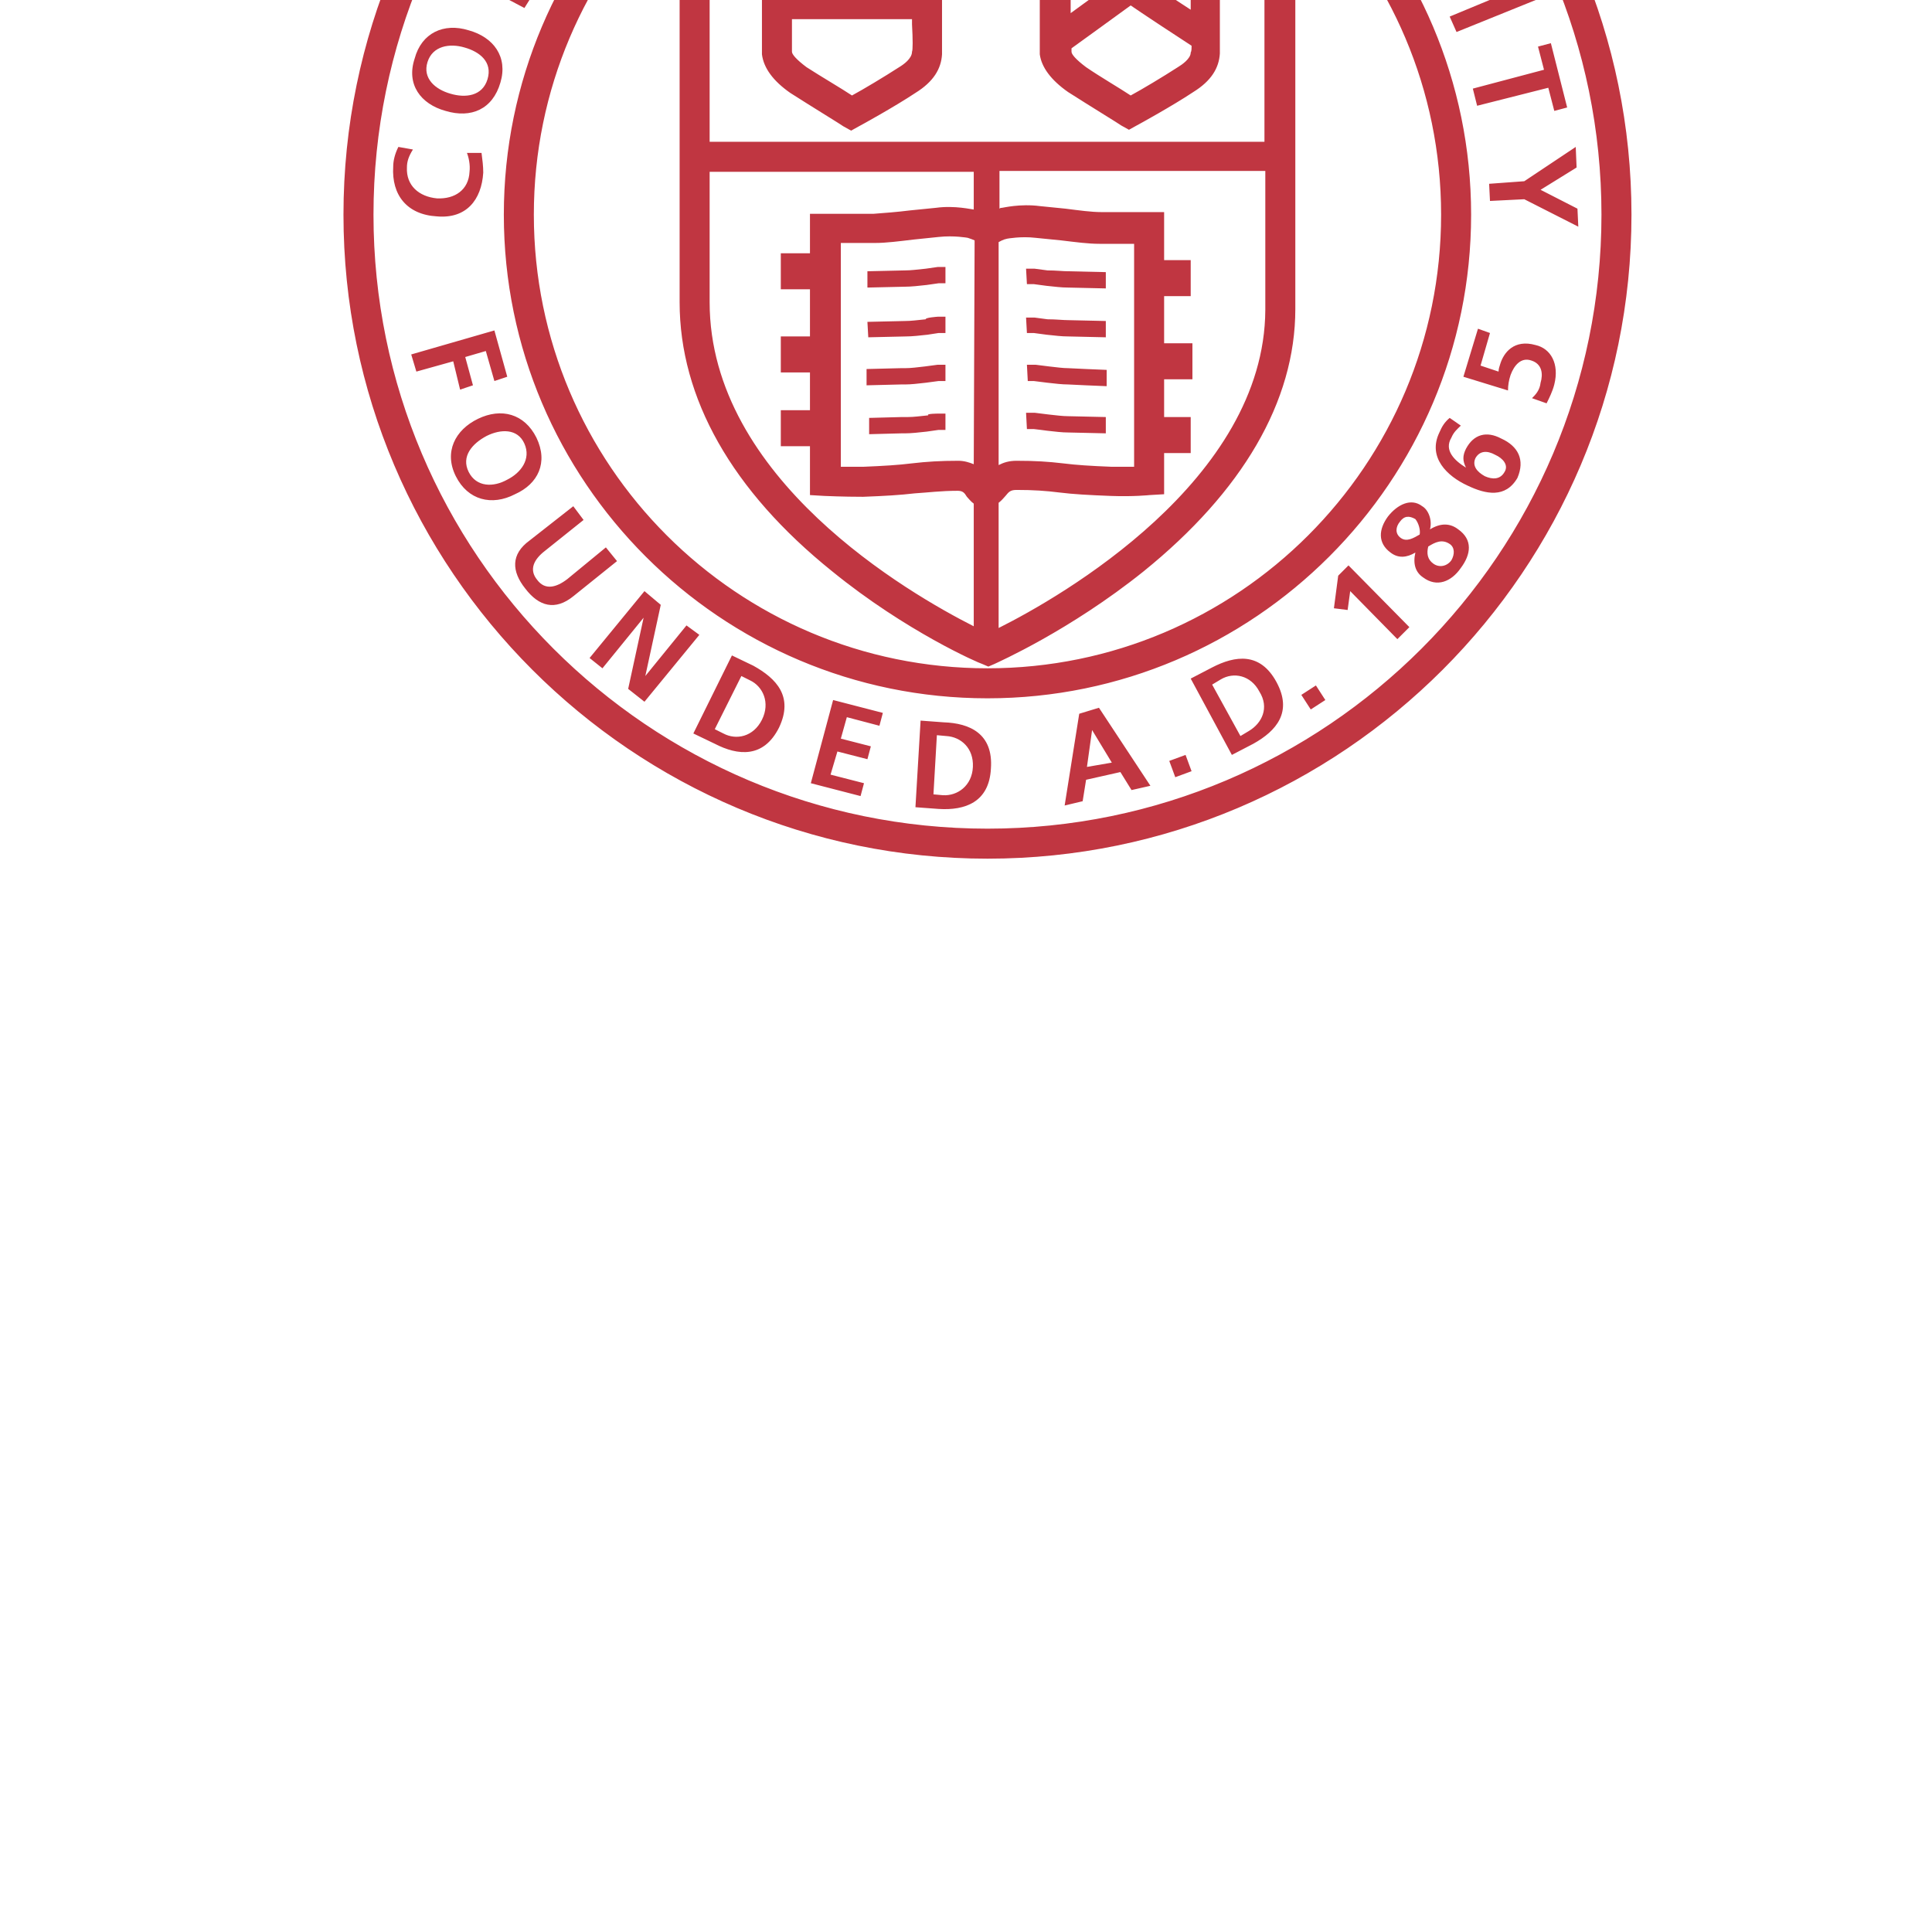
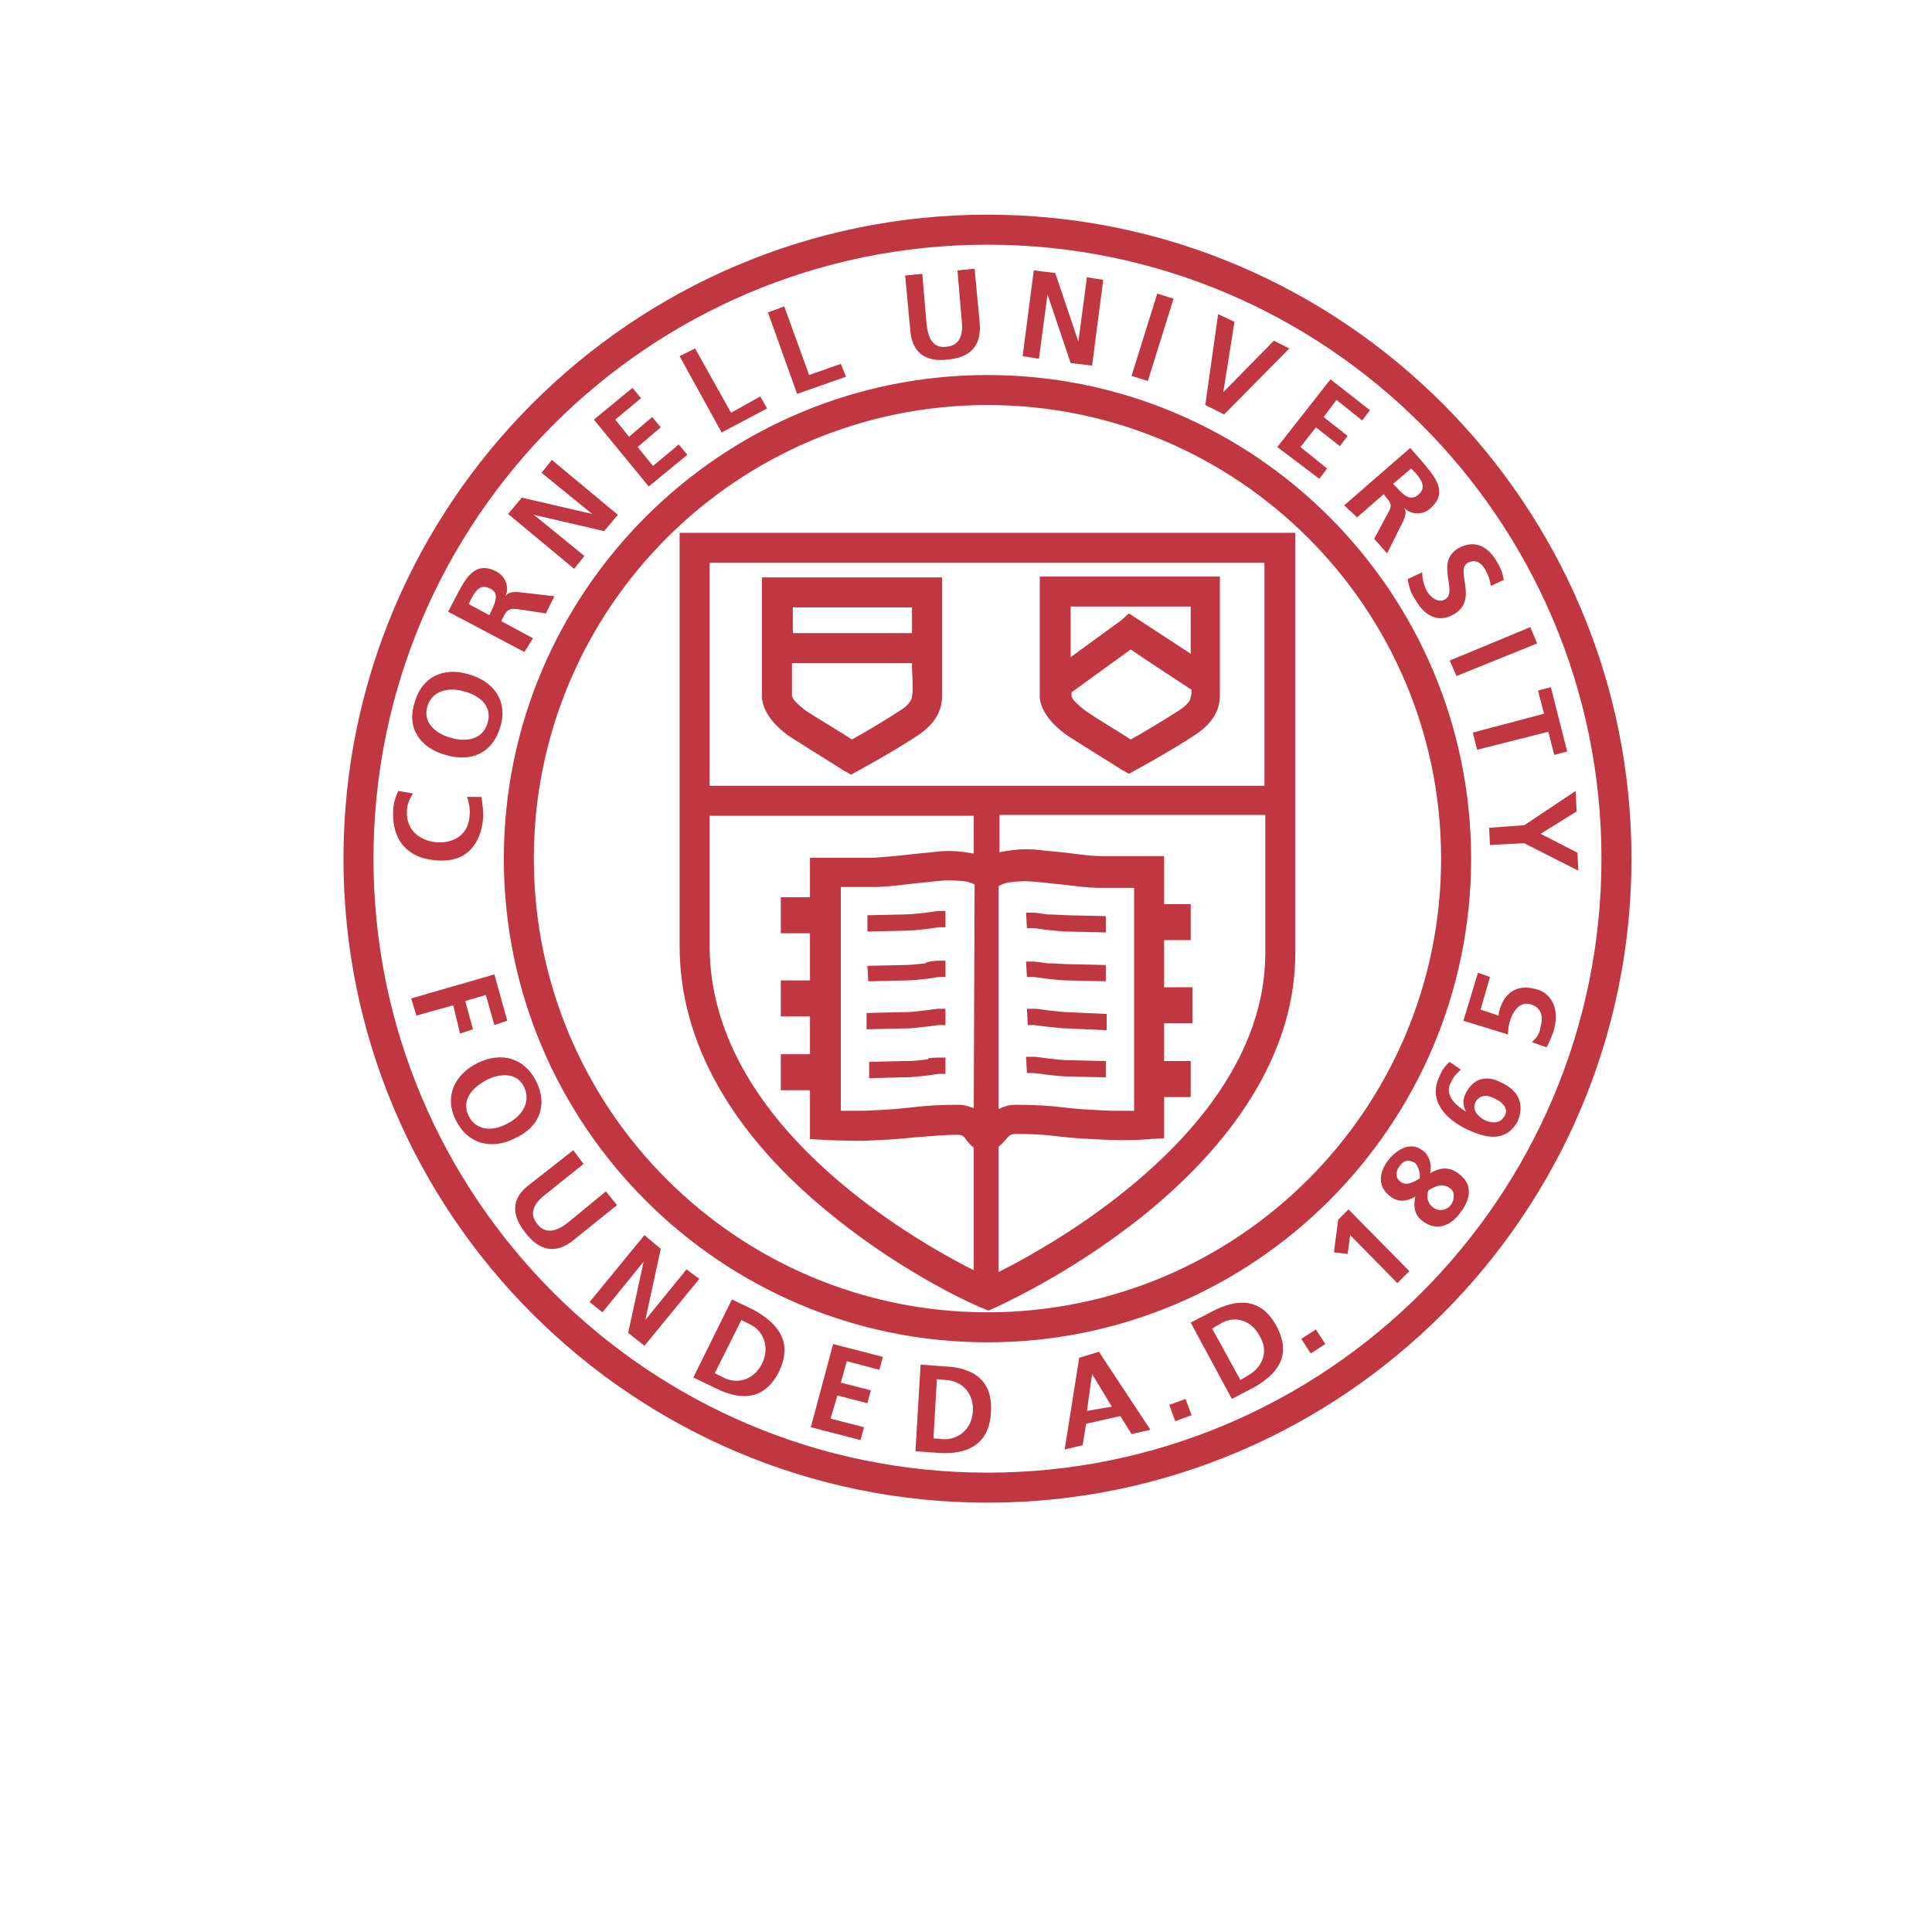
- <svg xmlns="http://www.w3.org/2000/svg" clip-rule="evenodd" fill-rule="evenodd" stroke-linejoin="round" stroke-miterlimit="1.414" viewBox="50 150 450 450">
+ <svg xmlns="http://www.w3.org/2000/svg" clip-rule="evenodd" fill-rule="evenodd" stroke-linejoin="round" stroke-miterlimit="1.414" viewBox="50 0 450 450">
  <path d="m224 89.145c-43.47 0-78.855 35.385-78.855 78.855s35.385 78.855 78.855 78.855 78.855-35.385 78.855-78.855-35.385-78.855-78.855-78.855zm0 154.035c-41.475 0-75.18-33.705-75.18-75.18s33.705-75.18 75.18-75.18 75.18 33.705 75.18 75.18-33.705 75.18-75.18 75.18zm0-134.4c-32.655 0-59.22 26.565-59.22 59.22s26.565 59.22 59.22 59.22 59.22-26.565 59.22-59.22-26.565-59.22-59.22-59.22zm0 114.765c-30.66 0-55.545-24.885-55.545-55.545s24.885-55.545 55.545-55.545 55.545 24.885 55.545 55.545-24.885 55.545-55.545 55.545zm-37.695-95.445v50.61c0 11.76 6.405 23.1 18.69 32.97 9.03 7.35 17.955 11.235 18.375 11.34l.735.315.735-.315c.42-.21 9.24-4.095 18.27-11.34 12.075-9.765 18.585-20.79 18.585-32.13v-51.45zm71.61 3.675v27.3h-67.935v-27.3zm-15.96 67.095h-2.73c-2.625-.105-4.305-.21-5.985-.42-1.785-.21-3.36-.315-5.67-.315-.945 0-1.575.21-2.205.525v-27.3c.21-.105.525-.315 1.05-.42 0 0 1.68-.315 3.465-.105l3.15.315c1.785.21 3.255.42 4.725.42h4.2zm-19.635-.315c-.525-.21-1.155-.42-1.89-.42-2.205 0-3.885.105-5.67.315-1.68.21-3.465.315-5.985.42h-2.73v-27.405h4.2c1.365 0 2.94-.21 4.725-.42l3.045-.315c1.89-.21 3.57.105 3.57.105.315.105.63.21.84.315zm-32.34-19.845v-15.96h32.34v4.62c-.21 0-2.31-.525-4.62-.21l-3.15.315c-1.68.21-3.15.315-4.515.42h-3.99-3.78v4.83h-3.57v4.41h3.57v5.775h-3.57v4.41h3.57v4.62h-3.57v4.41h3.57v5.985l1.785.105c.105 0 2.205.105 4.725.105 2.73-.105 4.515-.21 6.3-.42 1.68-.105 3.255-.315 5.25-.315.63 0 .84.21 1.155.735.21.21.42.525.84.84v15.015c-7.875-3.99-32.34-18.06-32.34-39.69zm35.385 39.9v-15.33c.42-.315.63-.63.84-.84.42-.525.63-.735 1.365-.735 2.1 0 3.57.105 5.25.315s3.57.315 6.3.42 4.725-.105 4.725-.105l1.785-.105v-5.04h3.255v-4.41h-3.255v-4.62h3.465v-4.41h-3.465v-5.775h3.255v-4.41h-3.255v-5.88h-3.675-3.99c-1.26 0-2.73-.21-4.41-.42l-3.15-.315c-2.415-.315-4.515.21-4.62.21s-.21 0-.315.105v-4.62h32.55v17.01c-.105 20.895-25.095 35.175-32.655 38.955zm-25.515-65.52c2.625 1.68 6.405 3.99 6.51 4.095l.945.525.945-.525c.21-.105 4.41-2.415 6.93-4.095 2.205-1.365 3.15-2.94 3.255-4.725v-12.915-1.89h-22.05v14.805c.21 1.68 1.365 3.255 3.465 4.725zm14.91-5.04c0 .84-1.05 1.575-1.575 1.89-1.785 1.155-4.41 2.73-5.775 3.465-1.26-.84-3.78-2.31-5.565-3.465-1.26-.945-1.785-1.575-1.785-1.89v-3.99h14.7v.63c.105 1.89.105 3.15 0 3.36zm0-10.815v3.15h-14.595v-3.15zm19.11 15.75c2.625 1.68 6.405 3.99 6.51 4.095l.945.525.945-.525c.21-.105 4.41-2.415 6.93-4.095 2.205-1.365 3.15-2.94 3.255-4.725v-12.915-1.89h-22.05v14.91c.21 1.575 1.365 3.15 3.465 4.62zm15.015-4.83c0 .735-1.05 1.47-1.575 1.785-1.785 1.155-4.41 2.73-5.775 3.465-1.26-.84-3.78-2.31-5.46-3.465-1.26-.945-1.785-1.575-1.785-1.89v-.42s5.67-4.095 7.245-5.25c1.365.945 5.985 3.99 7.455 4.935 0 .42 0 .63-.105.84 0-.105 0 0 0 0zm-14.7-11.025h14.7v5.775l-7.56-4.935-.945.84-6.195 4.515v-1.68c0-1.575 0-3.15 0-4.515zm-.315 37.8 4.62.105v1.995l-4.62-.105c-.84 0-1.575-.105-2.625-.21l-1.575-.21h-.84l-.105-1.89h1.05l1.575.21c1.05 0 1.89.105 2.52.105zm0 5.985 4.62.105v1.995l-4.62-.105c-.84 0-1.575-.105-2.625-.21l-1.575-.21h-.84l-.105-1.89h1.05l1.575.21c1.05 0 1.89.105 2.52.105zm-4.935 7.455-.105-1.995h1.05l1.68.21c.945.105 1.68.21 2.31.21l2.205.105 2.52.105v1.995l-2.52-.105-2.205-.105c-.735 0-1.575-.105-2.52-.21l-1.68-.21zm4.935 4.305 4.62.105v1.995l-4.62-.105c-.735 0-1.575-.105-2.52-.21 0 0-1.575-.21-1.68-.21h-.84l-.105-1.995h1.05l1.68.21c.945.105 1.785.21 2.415.21zm-24.57-15.75v-1.995l4.62-.105c.735 0 1.47-.105 2.52-.21l1.47-.21h.945v1.995h-.84l-1.47.21c-.945.105-1.89.21-2.625.21zm8.61 3.57h.945v1.995h-.84l-1.365.21c-.945.105-1.89.21-2.625.21l-4.62.105-.105-1.89 4.62-.105c.735 0 1.47-.105 2.52-.21-.105-.21 1.47-.315 1.47-.315zm0 5.88h.945v1.995h-.84l-1.575.21c-.945.105-1.785.21-2.52.21h-.525l-4.2.105v-1.995l4.2-.105h.525c.735 0 1.47-.105 2.415-.21zm0 5.985h.945v1.995h-.84l-1.47.21c-.945.105-1.89.21-2.625.21h-.42l-3.99.105v-1.995l3.99-.105h.735c.735 0 1.47-.105 2.52-.21-.315-.21 1.155-.21 1.155-.21zm-3.36-89.04-.63-6.72 2.1-.21.525 6.195c.21 1.785.84 2.94 2.415 2.73 1.575-.105 2.1-1.365 1.89-3.15l-.525-6.195 2.1-.21.63 6.72c.21 2.835-1.26 4.2-3.99 4.41-2.625.315-4.305-.84-4.515-3.57zm-32.025 19.11-6.72-8.19 4.725-3.885 1.05 1.26-3.15 2.625 1.68 2.1 2.835-2.415 1.05 1.26-2.835 2.415 1.89 2.31 3.15-2.625 1.05 1.26zm18.165-11.34-3.57-9.975 1.995-.735 3.045 8.4 3.885-1.365.63 1.575zm29.61-4.305-1.995-.315 1.365-10.5 2.625.315 2.835 8.4 1.05-7.875 1.995.315-1.365 10.5-2.625-.315-2.835-8.4zm-56.91 25.725-8.085-6.72 1.68-1.995 8.61 1.995-6.195-5.04 1.26-1.575 8.085 6.72-1.68 1.995-8.61-1.995 6.195 5.04zm-5.04 8.505-3.885-2.1.315-.63c.42-.84.84-.945 1.68-.84l3.465.525 1.05-2.1-4.515-.525c-.525 0-1.155 0-1.47.525.525-1.26-.105-2.52-1.155-3.045-2.625-1.365-3.78.945-4.83 2.94l-1.05 1.995 9.345 4.935zm-5.04-3.465-.315.63-2.52-1.365.315-.63c.525-.945 1.05-1.89 2.31-1.26 1.155.525.63 1.68.21 2.625zm117.285 6.195 9.87-4.095.84 1.995-9.87 3.99zm-36.96-34.23-1.995-.63 3.15-10.08 1.995.63zm48.51 40.74-.735-2.835 1.575-.42 1.995 7.875-1.575.42-.735-2.835-8.715 2.205-.525-2.1zm-2.415 13.65 6.3-4.2.105 2.52-4.41 2.73 4.515 2.31.105 2.205-6.615-3.36-4.2.21-.105-2.1zm-9.765-27.615c1.785-.945-1.26-4.515 1.68-6.3 2.1-1.155 3.675-.105 4.62 1.47.525.84.84 1.575.945 2.415l-1.575.735c-.105-.735-.315-1.365-.735-2.1-.42-.63-1.05-1.26-2.1-.735-1.575.945 1.365 4.515-1.68 6.3-1.995 1.155-3.675.105-4.725-1.785-.63-.945-.735-1.47-.945-2.52l1.785-.84c0 .84.21 1.68.63 2.415.42.63 1.26 1.365 2.1.945zm-10.71-10.08 3.255-2.835.42.525c.63.735.525 1.05.105 1.785l-1.68 3.15 1.575 1.785 1.995-3.99c.21-.525.42-1.05.105-1.575.945.945 2.415.84 3.255 0 2.205-1.995.42-3.885-1.05-5.67l-1.47-1.68-8.085 7.035zm6.615-5.985.525.525c.735.84 1.365 1.785.42 2.625-.945.945-1.89.105-2.625-.735l-.525-.525zm-22.89-6.615-2.31-1.155 1.575-11.13 1.995.945-1.365 8.61 6.195-6.3 1.89.945zm6.51 3.99 6.51-8.295 4.83 3.78-.945 1.26-3.15-2.52-1.575 2.1 2.94 2.31-.945 1.26-2.94-2.31-1.89 2.415 3.255 2.625-.945 1.26zm-68.04-1.785-5.145-9.345 1.89-.945 4.41 7.875 3.57-1.995.84 1.47zm56.805 118.335.735 1.995-1.995.735-.735-1.995zm-13.02-5.04-1.785 11.235 2.205-.525.42-2.625 4.2-.945 1.365 2.205 2.31-.525-6.3-9.555zm.945 6.51.63-4.515 2.415 3.99zm45.465-29.085c-.945-.735-2.1-.84-3.465 0 .315-1.155-.21-2.415-.945-2.835-1.365-1.05-3.045-.21-4.2 1.26-1.155 1.575-1.26 3.255.315 4.41.945.735 1.995.63 3.045 0-.315 1.365 0 2.415.945 3.045 1.68 1.26 3.465.525 4.62-1.155 1.26-1.68 1.47-3.465-.315-4.725zm-4.725.63c-.735.42-1.575.945-2.31.42s-.63-1.365-.105-1.995c.525-.735 1.155-.735 1.89-.315.42.525.63 1.365.525 1.89zm3.885 3.15c-.525.735-1.47.945-2.205.42s-.84-1.26-.63-2.1c.84-.525 1.68-.945 2.625-.315.63.42.63 1.26.21 1.995zm-62.16 19.845-2.835-.21-.63 10.605 2.835.21c3.255.21 6.195-.84 6.405-4.935.315-4.305-2.625-5.565-5.775-5.67zm3.57 5.46c-.105 2.31-1.89 3.57-3.675 3.465l-1.155-.105.42-7.245 1.155.105c1.785.105 3.36 1.47 3.255 3.78zm-64.575-80.325c3.15.945 5.775-.21 6.72-3.465.945-3.15-.84-5.565-3.885-6.405-3.045-.945-5.775.315-6.615 3.465-1.05 3.15.735 5.565 3.78 6.405zm-2.205-5.985c.63-1.995 2.73-2.31 4.515-1.785 1.89.525 3.465 1.785 2.835 3.885s-2.73 2.31-4.515 1.785c-1.89-.525-3.465-1.89-2.835-3.885zm96.075 74.13-2.625 1.365 5.04 9.345 2.625-1.365c2.835-1.575 4.83-3.885 2.835-7.56s-5.04-3.255-7.875-1.785zm4.515 7.77-1.05.63-3.465-6.3 1.05-.63c1.575-.945 3.675-.525 4.725 1.47 1.26 1.995.315 3.885-1.26 4.83zm-50.925-3.78 6.09 1.575-.42 1.575-3.99-1.05-.735 2.625 3.675.945-.42 1.575-3.675-.945-.84 2.835 4.095 1.05-.42 1.575-6.09-1.575zm59.115-1.785 1.155 1.785-1.785 1.155-1.155-1.785zm3.99-14.7 7.455 7.56-1.47 1.47-5.775-5.88-.315 2.31-1.68-.21.525-3.99zm-109.62-24.99-4.515 1.26-.63-2.1 10.185-2.94 1.575 5.67-1.575.525-1.05-3.675-2.52.735.945 3.465-1.575.525zm134.82 2.835c-.21.84-.63 1.68-.945 2.31l-1.785-.63c.42-.42.945-.945 1.05-1.89.315-1.05.21-2.31-1.155-2.73-1.26-.42-2.1.63-2.52 1.785-.21.63-.315 1.26-.315 1.89l-5.46-1.68 1.785-5.88 1.47.525-1.155 3.99 2.205.735c0-.315.105-.63.21-.945.42-1.365 1.68-3.045 4.305-2.31 1.89.42 2.94 2.31 2.31 4.83zm-136.815-20.58c-3.675-.21-5.565-2.625-5.355-6.09 0-.735.21-1.575.63-2.415l1.785.315c-.525.84-.735 1.47-.735 2.205-.105 2.205 1.47 3.57 3.675 3.78 2.205.105 3.885-1.05 3.99-3.255.105-.84-.105-1.785-.315-2.31h1.785c.105.84.21 1.575.21 2.415-.21 3.36-2.1 5.67-5.67 5.355zm12.18 27.09c-1.47-2.94-4.305-3.675-7.14-2.31s-4.2 4.095-2.73 7.035 4.41 3.675 7.245 2.205c2.835-1.26 4.095-3.885 2.625-6.93zm-3.57 5.145c-1.68.945-3.78.945-4.725-.945s.42-3.465 2.205-4.41c1.68-.84 3.78-.945 4.62.945s-.42 3.57-2.1 4.41zm121.695-5.04c-1.785-.945-3.36-.525-4.305 1.26-.42.84-.42 1.47 0 2.31-1.365-.84-2.73-2.1-1.785-3.675.315-.735.735-1.05 1.155-1.47l-1.365-.945c-.63.525-.945 1.05-1.26 1.785-1.47 3.045.945 5.355 3.465 6.51 2.205 1.05 4.62 1.575 6.09-.945.945-2.205.105-3.885-1.995-4.83zm.42 4.095c-.525.945-1.47.945-2.415.525-.945-.525-1.575-1.26-1.155-2.205.525-.945 1.47-.945 2.415-.42.945.42 1.68 1.26 1.155 2.1zm-108.675 10.92-5.355 4.305c-2.205 1.785-4.2 1.26-5.88-.945-1.68-2.1-1.785-4.2.525-5.88l5.355-4.2 1.26 1.68-4.725 3.78c-1.365 1.05-1.995 2.31-.945 3.57.945 1.26 2.31.945 3.675-.105l4.725-3.885zm16.695 12.81-2.625-1.26-4.725 9.555 2.625 1.26c2.835 1.47 5.985 1.785 7.875-1.995 1.785-3.78-.315-5.985-3.15-7.56zm1.05 6.615c-1.05 2.1-3.15 2.52-4.725 1.68l-1.05-.525 3.255-6.51 1.05.525c1.575.735 2.52 2.73 1.47 4.83zm-7.665-10.395-6.72 8.19-1.995-1.575 1.89-8.715-5.04 6.195-1.575-1.26 6.72-8.19 1.995 1.68-1.89 8.715 5.04-6.195z" fill="#c03641" fill-rule="nonzero" transform="matrix(1.90223 0 0 1.90223 -146.098 -119.574)" />
</svg>
